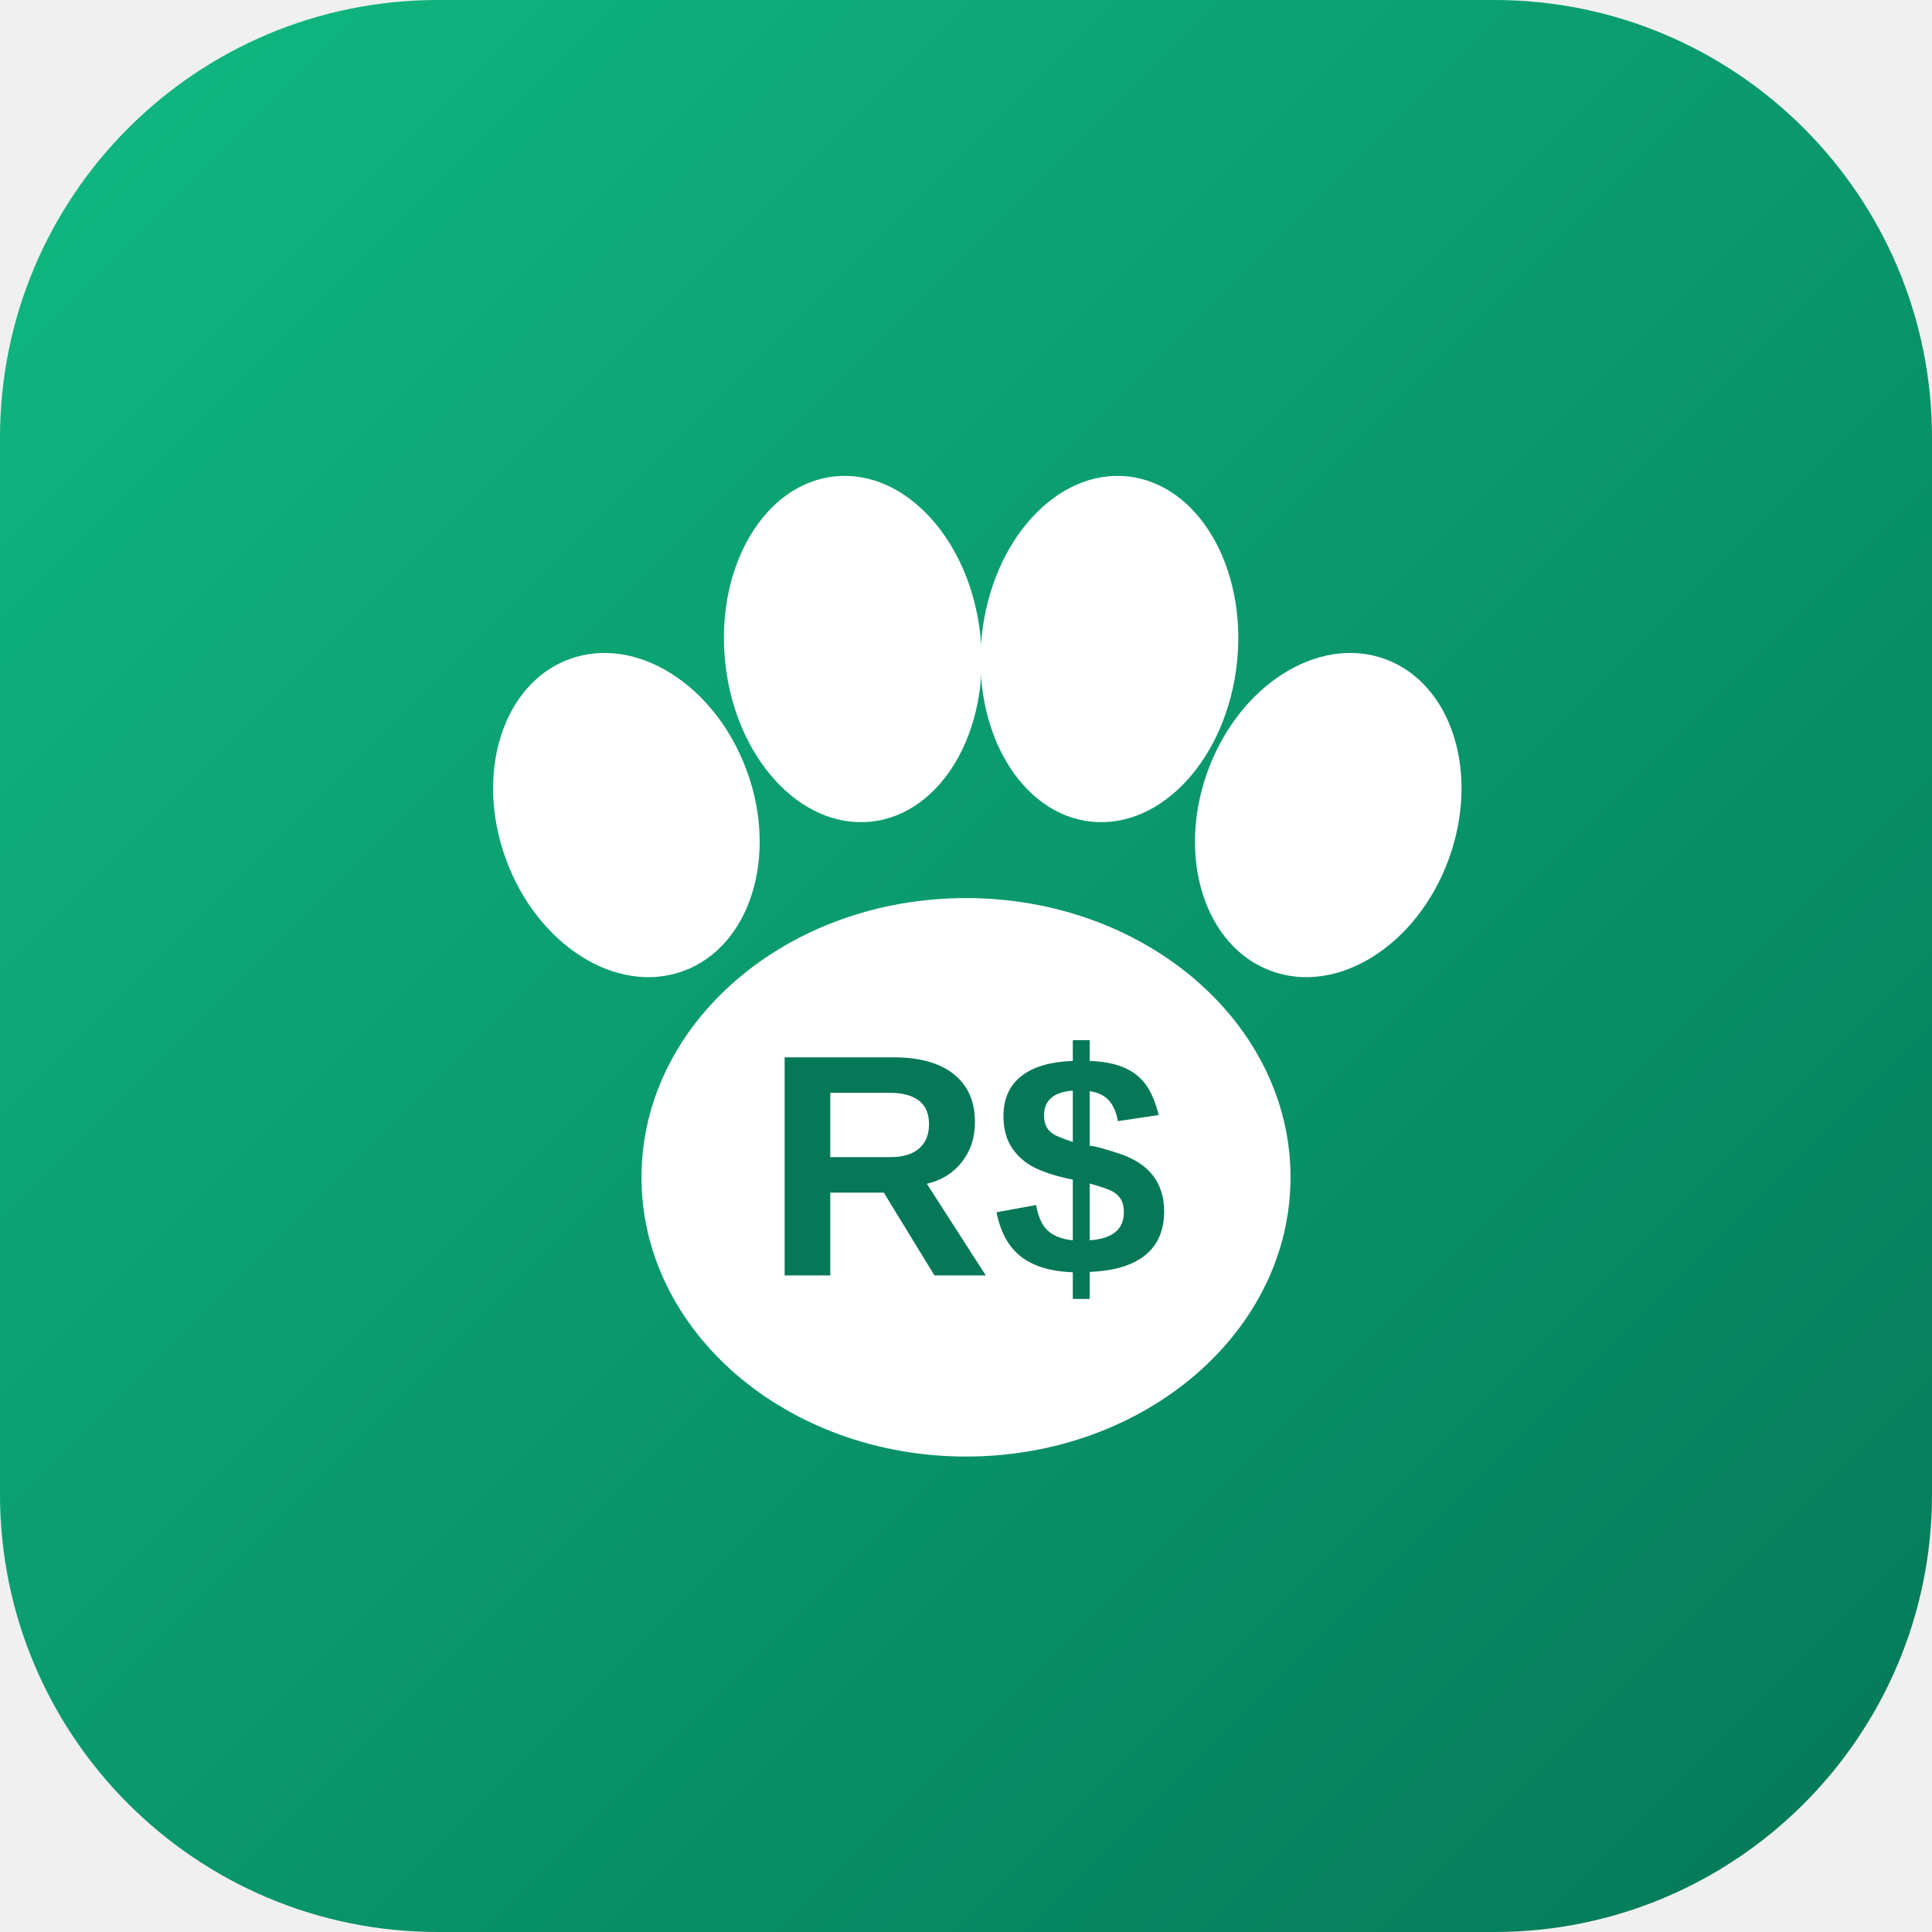
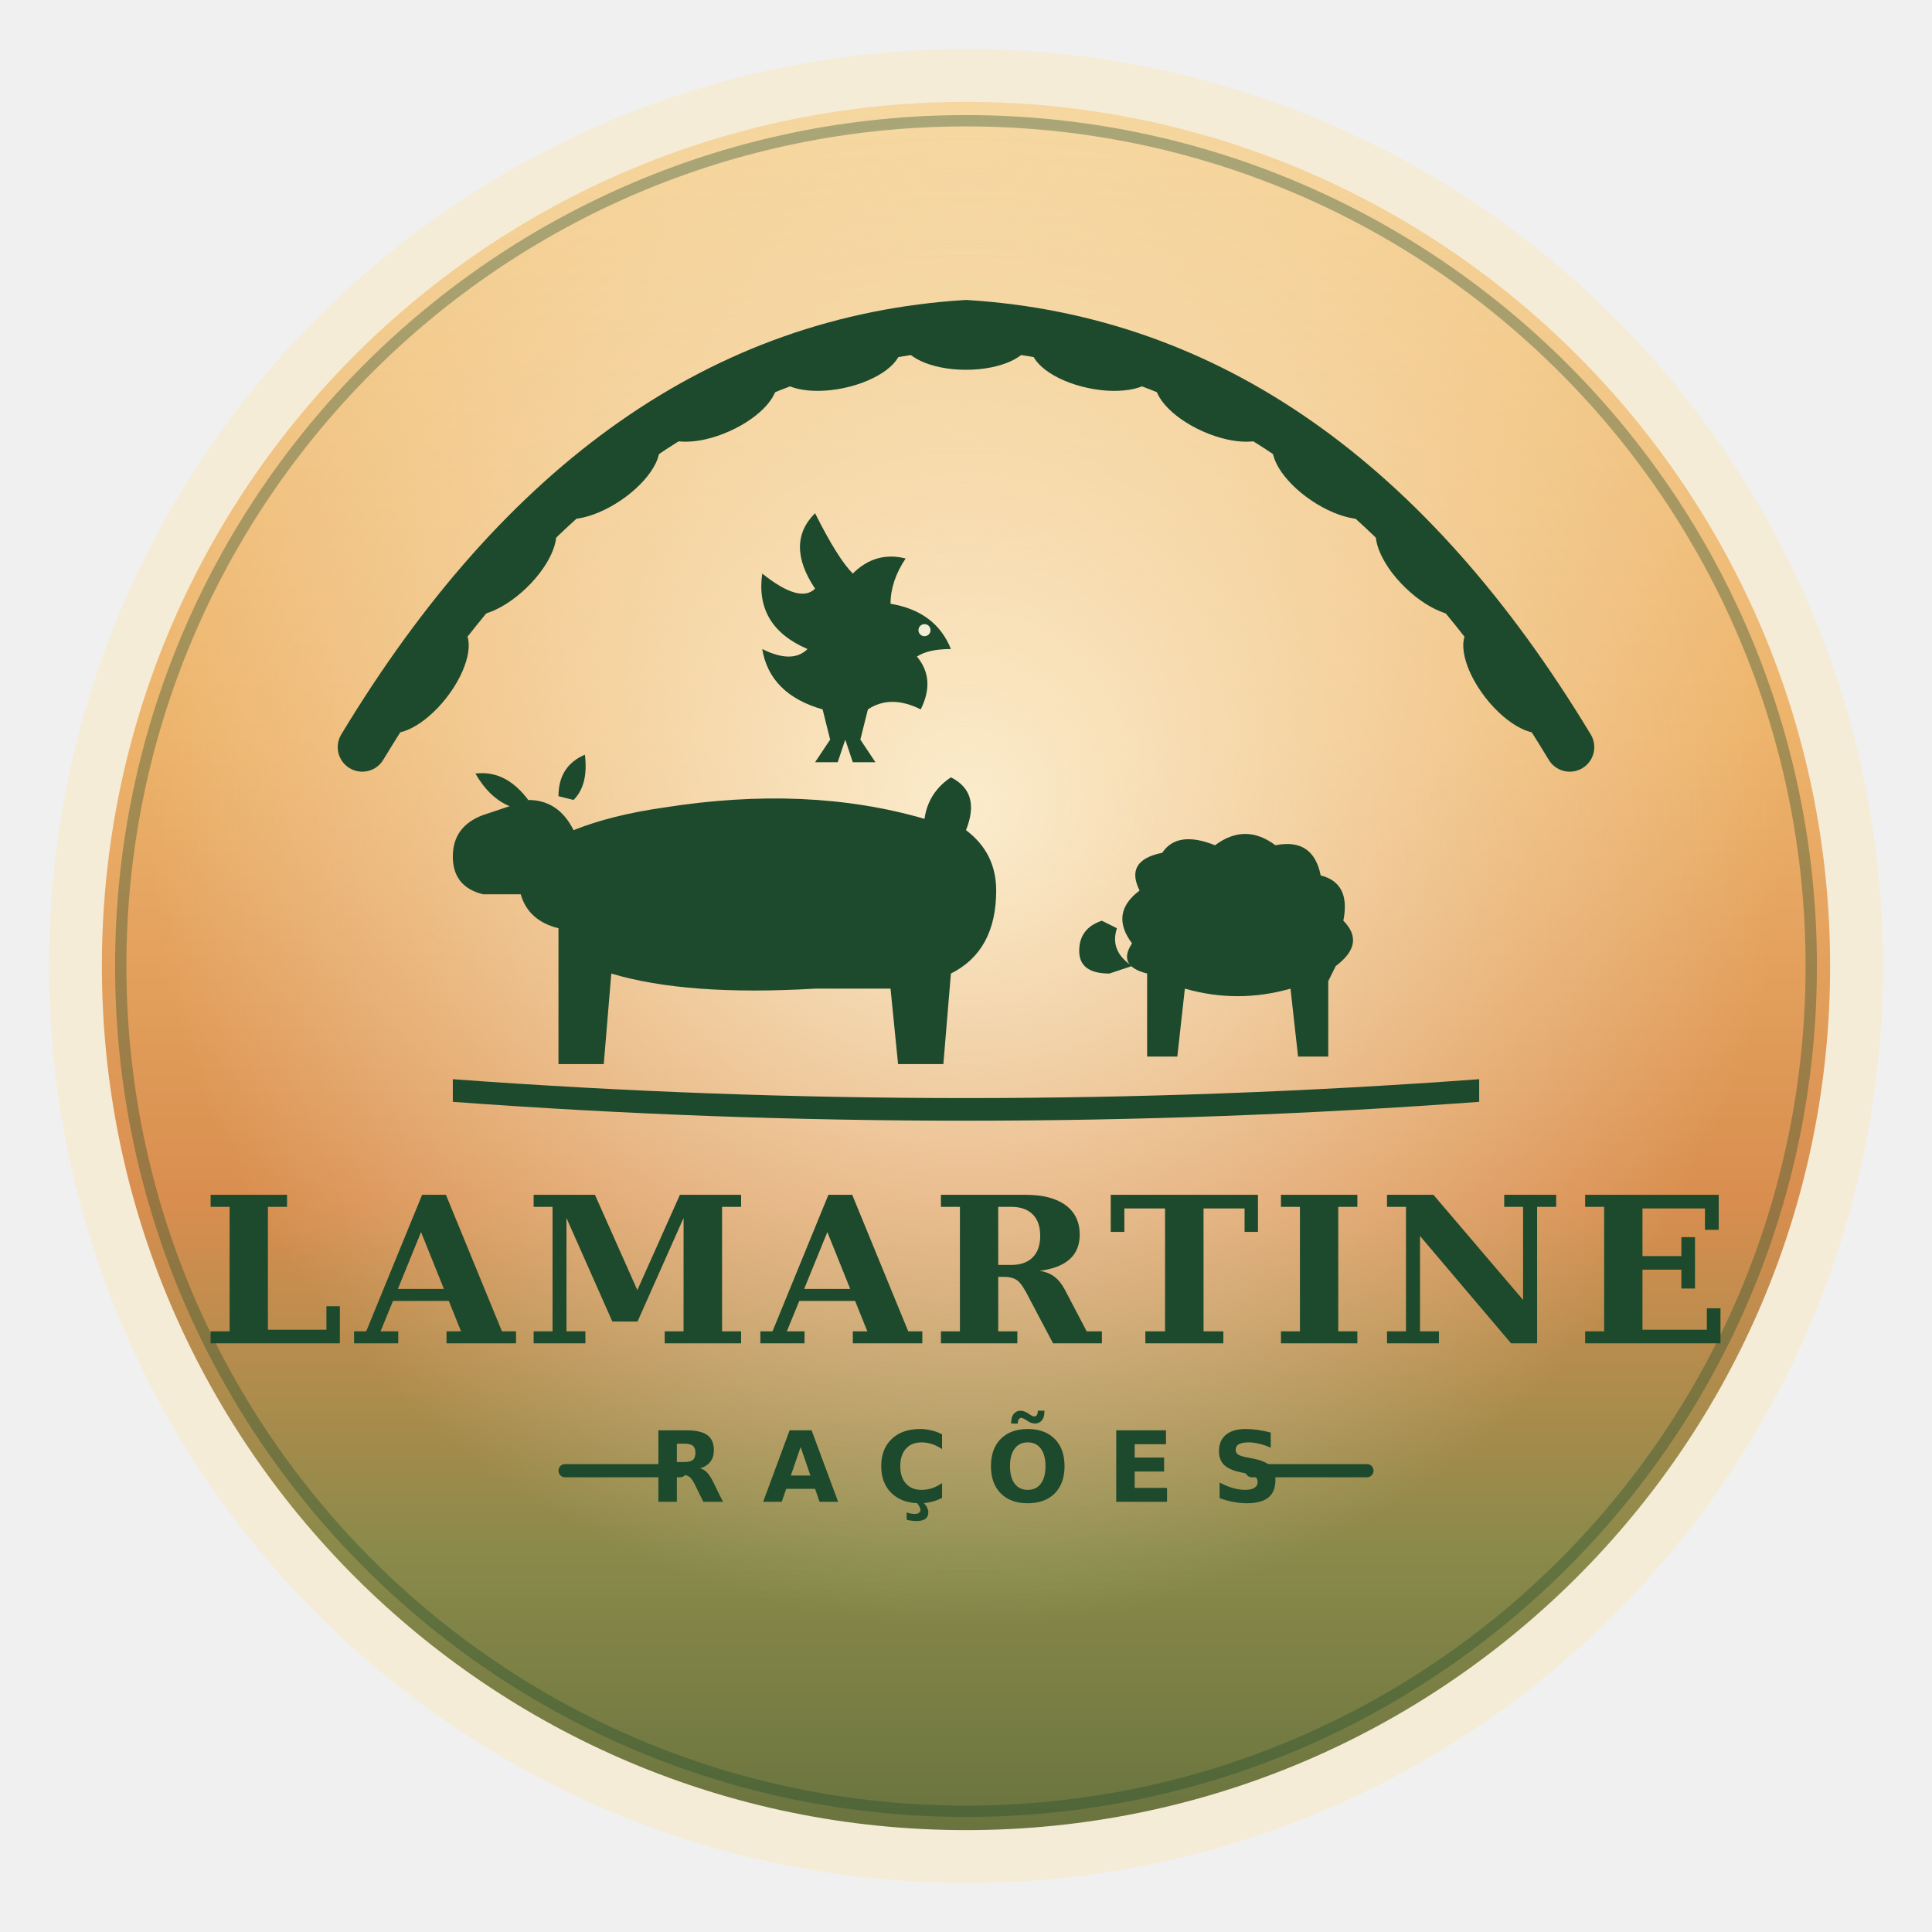
<svg xmlns="http://www.w3.org/2000/svg" viewBox="0 0 512 512">
  <defs>
-     <linearGradient id="fundo" x1="0" y1="0" x2="1" y2="1">
-       <stop offset="0%" stop-color="#10b981" />
-       <stop offset="100%" stop-color="#047857" />
+     <linearGradient id="ceu" x1="0" y1="0" x2="0" y2="1">
+       <stop offset="0%" stop-color="#f6d9a0" />
+       <stop offset="38%" stop-color="#edb36b" />
+       <stop offset="62%" stop-color="#d98e4f" />
+       <stop offset="80%" stop-color="#8a8a4a" />
+       <stop offset="100%" stop-color="#5d6b3a" />
    </linearGradient>
+     <radialGradient id="sol" cx="50%" cy="42%" r="42%">
+       <stop offset="0%" stop-color="#fdf3d8" stop-opacity="0.9" />
+       <stop offset="100%" stop-color="#fdf3d8" stop-opacity="0" />
+     </radialGradient>
+     <clipPath id="circulo">
+       <circle cx="256" cy="256" r="236" />
+     </clipPath>
  </defs>
-   <rect width="512" height="512" rx="116" fill="url(#fundo)" />
-   <ellipse cx="256" cy="312" rx="86" ry="74" fill="#ffffff" />
-   <ellipse cx="166" cy="216" rx="34" ry="44" fill="#ffffff" transform="rotate(-20 166 216)" />
-   <ellipse cx="226" cy="172" rx="34" ry="46" fill="#ffffff" transform="rotate(-6 226 172)" />
-   <ellipse cx="294" cy="172" rx="34" ry="46" fill="#ffffff" transform="rotate(6 294 172)" />
-   <ellipse cx="352" cy="216" rx="34" ry="44" fill="#ffffff" transform="rotate(20 352 216)" />
-   <text x="256" y="338" text-anchor="middle" font-family="Arial, sans-serif" font-weight="bold" font-size="84" fill="#047857">R$</text>
+   <g clip-path="url(#circulo)">
+     <rect width="512" height="512" fill="url(#ceu)" />
+     <rect width="512" height="512" fill="url(#sol)" />
+   </g>
+   <circle cx="256" cy="256" r="236" fill="none" stroke="#f5ecd7" stroke-width="14" />
+   <circle cx="256" cy="256" r="224" fill="none" stroke="#1d4a2c" stroke-width="3" opacity="0.35" />
+   <g fill="#1d4a2c">
+     <path d="M 96 198 Q 160 92 256 86 Q 352 92 416 198" fill="none" stroke="#1d4a2c" stroke-width="13" stroke-linecap="round" />
+     <g>
+       <ellipse cx="112" cy="180" rx="17" ry="8" transform="rotate(-52 112 180)" />
+       <ellipse cx="134" cy="150" rx="17" ry="8" transform="rotate(-44 134 150)" />
+       <ellipse cx="160" cy="126" rx="17" ry="8" transform="rotate(-34 160 126)" />
+       <ellipse cx="190" cy="107" rx="17" ry="8" transform="rotate(-24 190 107)" />
+       <ellipse cx="222" cy="95" rx="17" ry="8" transform="rotate(-12 222 95)" />
+       <ellipse cx="256" cy="90" rx="17" ry="8" />
+       <ellipse cx="290" cy="95" rx="17" ry="8" transform="rotate(12 290 95)" />
+       <ellipse cx="322" cy="107" rx="17" ry="8" transform="rotate(24 322 107)" />
+       <ellipse cx="352" cy="126" rx="17" ry="8" transform="rotate(34 352 126)" />
+       <ellipse cx="378" cy="150" rx="17" ry="8" transform="rotate(44 378 150)" />
+       <ellipse cx="400" cy="180" rx="17" ry="8" transform="rotate(52 400 180)" />
+     </g>
+     <g transform="translate(196,132) scale(1.0)">
+       <path d="M 22 56 Q 8 52 6 40 Q 14 44 18 40 Q 4 34 6 20 Q 16 28 20 24 Q 12 12 20 4 Q 26 16 30 20 Q 36 14 44 16 Q 40 22 40 28 Q 52 30 56 40 Q 50 40 47 42 Q 52 48 48 56 Q 40 52 34 56 L 32 64 L 36 70 L 30 70 L 28 64 L 26 70 L 20 70 L 24 64 Z" />
+       <circle cx="49" cy="35" r="1.6" fill="#f5ecd7" />
+     </g>
+     <g transform="translate(118,186)">
+       <path d="M 34 34 Q 30 26 22 26 L 10 30 Q 2 33 2 41 Q 2 49 10 51 L 20 51 Q 22 58 30 60 L 30 96 L 42 96 L 44 72 Q 64 78 98 76 L 118 76 L 120 96 L 132 96 L 134 72 Q 146 66 146 50 Q 146 40 138 34 Q 142 24 134 20 Q 128 24 127 31 Q 96 22 58 28 Q 44 30 34 34 Z" />
+       <path d="M 22 26 Q 16 18 8 19 Q 12 26 18 28 Z" />
+       <path d="M 30 25 Q 30 17 37 14 Q 38 22 34 26 Z" />
+     </g>
+     <g transform="translate(286,224)">
+       <path d="M 14 26 Q 8 18 16 12 Q 12 4 22 2 Q 26 -4 36 0 Q 44 -6 52 0 Q 62 -2 64 8 Q 72 10 70 20 Q 76 26 68 32 L 66 36 L 66 56 L 58 56 L 56 38 Q 42 42 28 38 L 26 56 L 18 56 L 18 34 Q 10 32 14 26 Z" />
+       <path d="M 6 20 Q 0 22 0 28 Q 0 34 8 34 L 14 32 Q 8 28 10 22 Z" />
+     </g>
+     <path d="M 120 286 Q 256 296 392 286 L 392 292 Q 256 302 120 292 Z" />
+     <text x="256" y="356" text-anchor="middle" font-family="DejaVu Serif" font-weight="bold" font-size="54" letter-spacing="3">LAMARTINE</text>
+     <text x="256" y="398" text-anchor="middle" font-family="DejaVu Sans" font-weight="bold" font-size="26" letter-spacing="10">RAÇÕES</text>
+     <rect x="148" y="388" width="34" height="3.5" rx="1.75" />
+     <rect x="330" y="388" width="34" height="3.5" rx="1.75" />
+   </g>
</svg>
